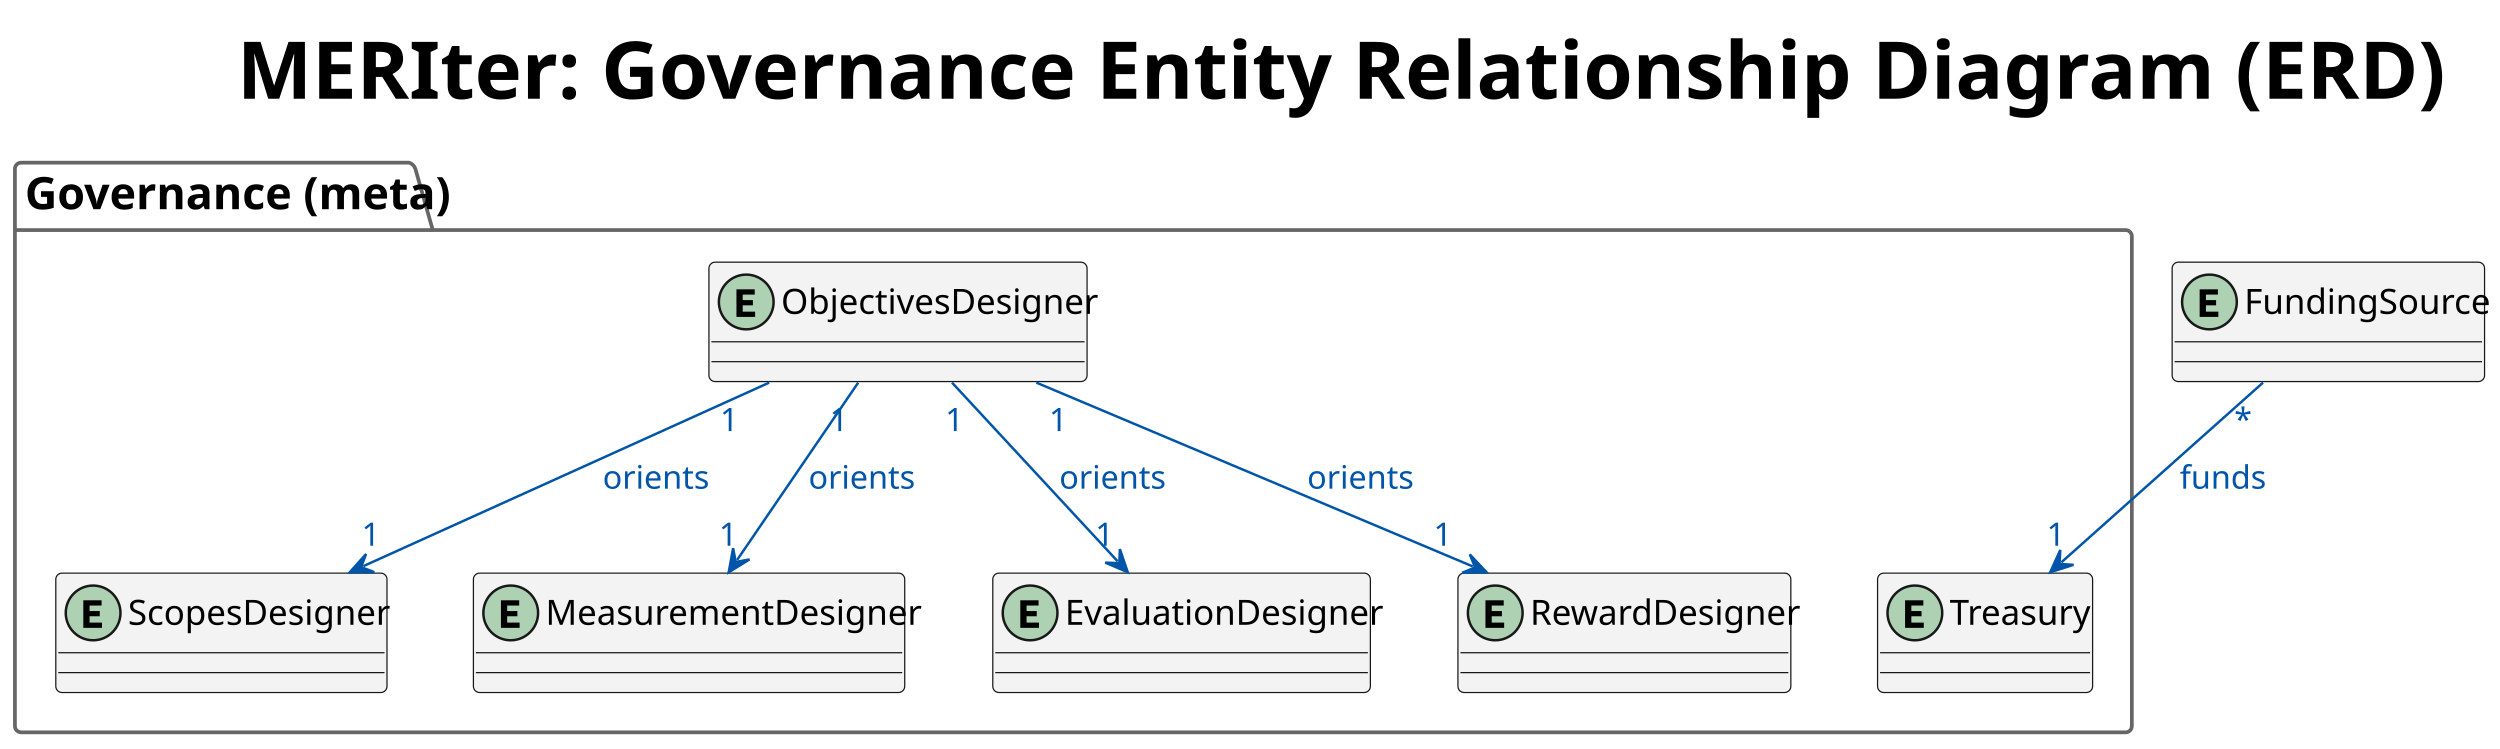
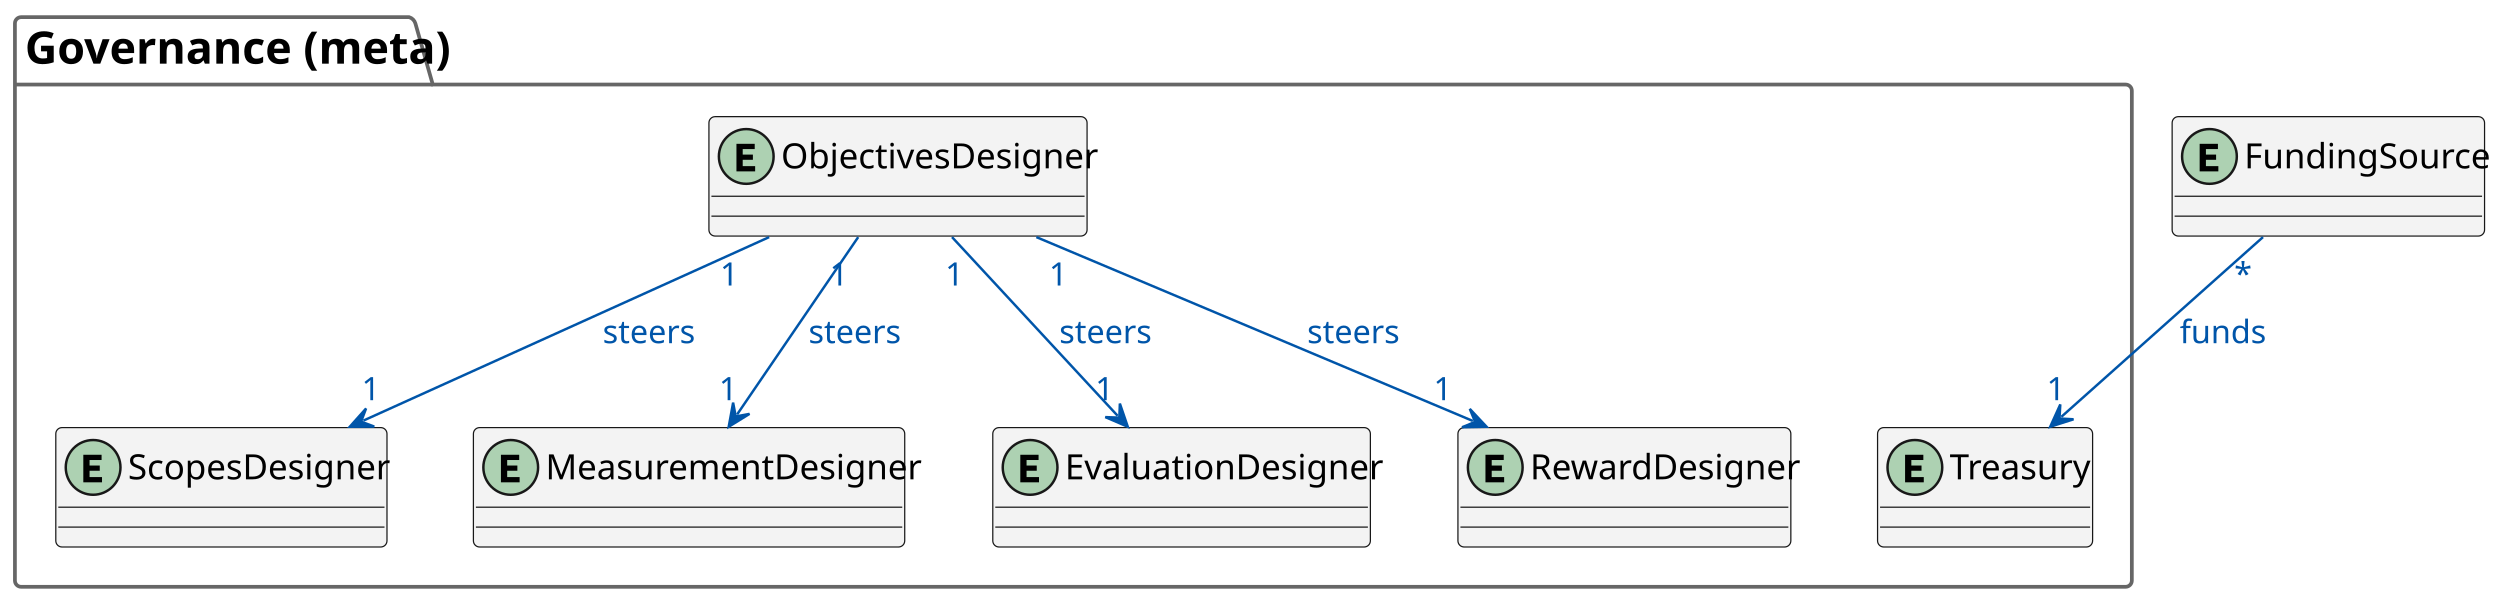
- <svg xmlns="http://www.w3.org/2000/svg" xmlns:xlink="http://www.w3.org/1999/xlink" contentStyleType="text/css" data-diagram-type="CLASS" height="301px" preserveAspectRatio="none" style="width:1005px;height:301px;background:#FFFFFF;" version="1.1" viewBox="0 0 1005 301" width="1005px" zoomAndPan="magnify">
+ <svg xmlns="http://www.w3.org/2000/svg" xmlns:xlink="http://www.w3.org/1999/xlink" contentStyleType="text/css" data-diagram-type="CLASS" height="242px" preserveAspectRatio="none" style="width:1005px;height:242px;background:#FFFFFF;" version="1.1" viewBox="0 0 1005 242" width="1005px" zoomAndPan="magnify">
  <defs />
  <g>
-     <g class="title" data-source-line="27">
-       <text fill="#000000" font-family="sans-serif" font-size="32" font-weight="bold" lengthAdjust="spacing" textLength="801.234" x="95.278" y="39.688">MERIter: Governance Entity Relationship Diagram (ERD)</text>
+     <g class="cluster" data-entity="Governance" data-source-line="79" data-uid="ent0002" id="cluster_Governance">
+       <path d="M8.5,6.894 L164.477,6.894 A3.75,3.75 0 0 1 166.977,9.395 L173.977,33.988 L854.5,33.988 A2.5,2.5 0 0 1 857,36.488 L857,233.394 A2.5,2.5 0 0 1 854.5,235.894 L8.5,235.894 A2.5,2.5 0 0 1 6,233.394 L6,9.395 A2.5,2.5 0 0 1 8.5,6.894" fill="none" style="stroke:#666666;stroke-width:1.5;" />
+       <line style="stroke:#666666;stroke-width:1.5;" x1="6" x2="173.977" y1="33.988" y2="33.988" />
+       <text fill="#000000" font-family="sans-serif" font-size="18" font-weight="bold" lengthAdjust="spacing" textLength="154.977" x="10" y="25.594">Governance (meta)</text>
    </g>
-     <g class="cluster" data-entity="Governance" data-source-line="75" data-uid="ent0002" id="cluster_Governance">
-       <path d="M8.5,65.394 L164.477,65.394 A3.75,3.75 0 0 1 166.977,67.894 L173.977,92.488 L854.5,92.488 A2.5,2.5 0 0 1 857,94.988 L857,291.894 A2.5,2.5 0 0 1 854.5,294.394 L8.5,294.394 A2.5,2.5 0 0 1 6,291.894 L6,67.894 A2.5,2.5 0 0 1 8.5,65.394" fill="none" style="stroke:#666666;stroke-width:1.5;" />
-       <line style="stroke:#666666;stroke-width:1.5;" x1="6" x2="173.977" y1="92.488" y2="92.488" />
-       <text fill="#000000" font-family="sans-serif" font-size="18" font-weight="bold" lengthAdjust="spacing" textLength="154.977" x="10" y="84.094">Governance (meta)</text>
-     </g>
-     <g class="entity" data-entity="ObjectivesDesigner" data-source-line="76" data-uid="ent0003" id="entity_ObjectivesDesigner">
+     <g class="entity" data-entity="ObjectivesDesigner" data-source-line="80" data-uid="ent0003" id="entity_ObjectivesDesigner">
      <a href="" target="_top" title="The ObjectivesDesigner is responsible for defining high-level goals and objectives that orient the entire impact evaluation system." xlink:actuate="onRequest" xlink:href="" xlink:show="new" xlink:title="The ObjectivesDesigner is responsible for defining high-level goals and objectives that orient the entire impact evaluation system." xlink:type="simple">
-         <rect fill="#555555" fill-opacity="0.067" height="48" rx="2.5" ry="2.5" style="stroke:#181818;stroke-width:0.5;" width="152.012" x="284.99" y="105.394" />
-         <ellipse cx="299.99" cy="121.394" fill="#ADD1B2" rx="11" ry="11" style="stroke:#181818;stroke-width:1;" />
-         <path d="M296.053,127.394 L303.568,127.394 L303.568,125.285 L298.568,125.285 L298.568,122.738 L302.662,122.738 L302.662,120.644 L298.568,120.644 L298.568,118.426 L303.396,118.426 L303.396,116.316 L296.053,116.316 L296.053,127.394 Z " fill="#000000" />
-         <text fill="#000000" font-family="sans-serif" font-size="14" lengthAdjust="spacing" textLength="120.012" x="313.99" y="126.18">ObjectivesDesigner</text>
-         <line style="stroke:#181818;stroke-width:0.5;" x1="285.99" x2="436.002" y1="137.394" y2="137.394" />
-         <line style="stroke:#181818;stroke-width:0.5;" x1="285.99" x2="436.002" y1="145.394" y2="145.394" />
+         <rect fill="#555555" fill-opacity="0.067" height="48" rx="2.5" ry="2.5" style="stroke:#181818;stroke-width:0.5;" width="152.012" x="284.99" y="46.895" />
+         <ellipse cx="299.99" cy="62.895" fill="#ADD1B2" rx="11" ry="11" style="stroke:#181818;stroke-width:1;" />
+         <path d="M296.053,68.894 L303.568,68.894 L303.568,66.785 L298.568,66.785 L298.568,64.238 L302.662,64.238 L302.662,62.145 L298.568,62.145 L298.568,59.926 L303.396,59.926 L303.396,57.816 L296.053,57.816 L296.053,68.894 Z " fill="#000000" />
+         <text fill="#000000" font-family="sans-serif" font-size="14" lengthAdjust="spacing" textLength="120.012" x="313.99" y="67.68">ObjectivesDesigner</text>
+         <line style="stroke:#181818;stroke-width:0.5;" x1="285.99" x2="436.002" y1="78.894" y2="78.894" />
+         <line style="stroke:#181818;stroke-width:0.5;" x1="285.99" x2="436.002" y1="86.894" y2="86.894" />
      </a>
    </g>
-     <g class="entity" data-entity="ScopesDesigner" data-source-line="77" data-uid="ent0004" id="entity_ScopesDesigner">
+     <g class="entity" data-entity="ScopesDesigner" data-source-line="81" data-uid="ent0004" id="entity_ScopesDesigner">
      <a href="" target="_top" title="The ScopesDesigner is responsible for defining and structuring impact scopes that divide projects into measurable units." xlink:actuate="onRequest" xlink:href="" xlink:show="new" xlink:title="The ScopesDesigner is responsible for defining and structuring impact scopes that divide projects into measurable units." xlink:type="simple">
-         <rect fill="#555555" fill-opacity="0.067" height="48" rx="2.5" ry="2.5" style="stroke:#181818;stroke-width:0.5;" width="133.138" x="22.43" y="230.394" />
-         <ellipse cx="37.43" cy="246.394" fill="#ADD1B2" rx="11" ry="11" style="stroke:#181818;stroke-width:1;" />
-         <path d="M33.492,252.394 L41.008,252.394 L41.008,250.285 L36.008,250.285 L36.008,247.738 L40.102,247.738 L40.102,245.644 L36.008,245.644 L36.008,243.426 L40.836,243.426 L40.836,241.316 L33.492,241.316 L33.492,252.394 Z " fill="#000000" />
-         <text fill="#000000" font-family="sans-serif" font-size="14" lengthAdjust="spacing" textLength="101.138" x="51.43" y="251.18">ScopesDesigner</text>
-         <line style="stroke:#181818;stroke-width:0.5;" x1="23.43" x2="154.568" y1="262.394" y2="262.394" />
-         <line style="stroke:#181818;stroke-width:0.5;" x1="23.43" x2="154.568" y1="270.394" y2="270.394" />
+         <rect fill="#555555" fill-opacity="0.067" height="48" rx="2.5" ry="2.5" style="stroke:#181818;stroke-width:0.5;" width="133.138" x="22.43" y="171.894" />
+         <ellipse cx="37.43" cy="187.894" fill="#ADD1B2" rx="11" ry="11" style="stroke:#181818;stroke-width:1;" />
+         <path d="M33.492,193.894 L41.008,193.894 L41.008,191.785 L36.008,191.785 L36.008,189.238 L40.102,189.238 L40.102,187.144 L36.008,187.144 L36.008,184.926 L40.836,184.926 L40.836,182.816 L33.492,182.816 L33.492,193.894 Z " fill="#000000" />
+         <text fill="#000000" font-family="sans-serif" font-size="14" lengthAdjust="spacing" textLength="101.138" x="51.43" y="192.68">ScopesDesigner</text>
+         <line style="stroke:#181818;stroke-width:0.5;" x1="23.43" x2="154.568" y1="203.894" y2="203.894" />
+         <line style="stroke:#181818;stroke-width:0.5;" x1="23.43" x2="154.568" y1="211.894" y2="211.894" />
      </a>
    </g>
-     <g class="entity" data-entity="MeasurementDesigner" data-source-line="78" data-uid="ent0005" id="entity_MeasurementDesigner">
+     <g class="entity" data-entity="MeasurementDesigner" data-source-line="82" data-uid="ent0005" id="entity_MeasurementDesigner">
      <a href="" target="_top" title="The MeasurementDesigner is responsible for designing measurement methodologies and configuring how measurements should be taken." xlink:actuate="onRequest" xlink:href="" xlink:show="new" xlink:title="The MeasurementDesigner is responsible for designing measurement methodologies and configuring how measurements should be taken." xlink:type="simple">
-         <rect fill="#555555" fill-opacity="0.067" height="48" rx="2.5" ry="2.5" style="stroke:#181818;stroke-width:0.5;" width="173.388" x="190.31" y="230.394" />
-         <ellipse cx="205.31" cy="246.394" fill="#ADD1B2" rx="11" ry="11" style="stroke:#181818;stroke-width:1;" />
-         <path d="M201.373,252.394 L208.888,252.394 L208.888,250.285 L203.888,250.285 L203.888,247.738 L207.982,247.738 L207.982,245.644 L203.888,245.644 L203.888,243.426 L208.716,243.426 L208.716,241.316 L201.373,241.316 L201.373,252.394 Z " fill="#000000" />
-         <text fill="#000000" font-family="sans-serif" font-size="14" lengthAdjust="spacing" textLength="141.388" x="219.31" y="251.18">MeasurementDesigner</text>
-         <line style="stroke:#181818;stroke-width:0.5;" x1="191.31" x2="362.698" y1="262.394" y2="262.394" />
-         <line style="stroke:#181818;stroke-width:0.5;" x1="191.31" x2="362.698" y1="270.394" y2="270.394" />
+         <rect fill="#555555" fill-opacity="0.067" height="48" rx="2.5" ry="2.5" style="stroke:#181818;stroke-width:0.5;" width="173.388" x="190.31" y="171.894" />
+         <ellipse cx="205.31" cy="187.894" fill="#ADD1B2" rx="11" ry="11" style="stroke:#181818;stroke-width:1;" />
+         <path d="M201.373,193.894 L208.888,193.894 L208.888,191.785 L203.888,191.785 L203.888,189.238 L207.982,189.238 L207.982,187.144 L203.888,187.144 L203.888,184.926 L208.716,184.926 L208.716,182.816 L201.373,182.816 L201.373,193.894 Z " fill="#000000" />
+         <text fill="#000000" font-family="sans-serif" font-size="14" lengthAdjust="spacing" textLength="141.388" x="219.31" y="192.68">MeasurementDesigner</text>
+         <line style="stroke:#181818;stroke-width:0.5;" x1="191.31" x2="362.698" y1="203.894" y2="203.894" />
+         <line style="stroke:#181818;stroke-width:0.5;" x1="191.31" x2="362.698" y1="211.894" y2="211.894" />
      </a>
    </g>
-     <g class="entity" data-entity="EvaluationDesigner" data-source-line="79" data-uid="ent0006" id="entity_EvaluationDesigner">
+     <g class="entity" data-entity="EvaluationDesigner" data-source-line="83" data-uid="ent0006" id="entity_EvaluationDesigner">
      <a href="" target="_top" title="The EvaluationDesigner is responsible for designing evaluation criteria and methodologies for assessing measurements." xlink:actuate="onRequest" xlink:href="" xlink:show="new" xlink:title="The EvaluationDesigner is responsible for designing evaluation criteria and methodologies for assessing measurements." xlink:type="simple">
-         <rect fill="#555555" fill-opacity="0.067" height="48" rx="2.5" ry="2.5" style="stroke:#181818;stroke-width:0.5;" width="151.793" x="399.1" y="230.394" />
-         <ellipse cx="414.1" cy="246.394" fill="#ADD1B2" rx="11" ry="11" style="stroke:#181818;stroke-width:1;" />
-         <path d="M410.163,252.394 L417.678,252.394 L417.678,250.285 L412.678,250.285 L412.678,247.738 L416.772,247.738 L416.772,245.644 L412.678,245.644 L412.678,243.426 L417.506,243.426 L417.506,241.316 L410.163,241.316 L410.163,252.394 Z " fill="#000000" />
-         <text fill="#000000" font-family="sans-serif" font-size="14" lengthAdjust="spacing" textLength="119.793" x="428.1" y="251.18">EvaluationDesigner</text>
-         <line style="stroke:#181818;stroke-width:0.5;" x1="400.1" x2="549.893" y1="262.394" y2="262.394" />
-         <line style="stroke:#181818;stroke-width:0.5;" x1="400.1" x2="549.893" y1="270.394" y2="270.394" />
+         <rect fill="#555555" fill-opacity="0.067" height="48" rx="2.5" ry="2.5" style="stroke:#181818;stroke-width:0.5;" width="151.793" x="399.1" y="171.894" />
+         <ellipse cx="414.1" cy="187.894" fill="#ADD1B2" rx="11" ry="11" style="stroke:#181818;stroke-width:1;" />
+         <path d="M410.163,193.894 L417.678,193.894 L417.678,191.785 L412.678,191.785 L412.678,189.238 L416.772,189.238 L416.772,187.144 L412.678,187.144 L412.678,184.926 L417.506,184.926 L417.506,182.816 L410.163,182.816 L410.163,193.894 Z " fill="#000000" />
+         <text fill="#000000" font-family="sans-serif" font-size="14" lengthAdjust="spacing" textLength="119.793" x="428.1" y="192.68">EvaluationDesigner</text>
+         <line style="stroke:#181818;stroke-width:0.5;" x1="400.1" x2="549.893" y1="203.894" y2="203.894" />
+         <line style="stroke:#181818;stroke-width:0.5;" x1="400.1" x2="549.893" y1="211.894" y2="211.894" />
      </a>
    </g>
-     <g class="entity" data-entity="RewardDesigner" data-source-line="80" data-uid="ent0007" id="entity_RewardDesigner">
+     <g class="entity" data-entity="RewardDesigner" data-source-line="84" data-uid="ent0007" id="entity_RewardDesigner">
      <a href="" target="_top" title="The RewardDesigner is responsible for designing reward policies and distribution mechanisms for impact contributors." xlink:actuate="onRequest" xlink:href="" xlink:show="new" xlink:title="The RewardDesigner is responsible for designing reward policies and distribution mechanisms for impact contributors." xlink:type="simple">
-         <rect fill="#555555" fill-opacity="0.067" height="48" rx="2.5" ry="2.5" style="stroke:#181818;stroke-width:0.5;" width="133.828" x="586.09" y="230.394" />
-         <ellipse cx="601.09" cy="246.394" fill="#ADD1B2" rx="11" ry="11" style="stroke:#181818;stroke-width:1;" />
-         <path d="M597.153,252.394 L604.668,252.394 L604.668,250.285 L599.668,250.285 L599.668,247.738 L603.762,247.738 L603.762,245.644 L599.668,245.644 L599.668,243.426 L604.496,243.426 L604.496,241.316 L597.153,241.316 L597.153,252.394 Z " fill="#000000" />
-         <text fill="#000000" font-family="sans-serif" font-size="14" lengthAdjust="spacing" textLength="101.828" x="615.09" y="251.18">RewardDesigner</text>
-         <line style="stroke:#181818;stroke-width:0.5;" x1="587.09" x2="718.918" y1="262.394" y2="262.394" />
-         <line style="stroke:#181818;stroke-width:0.5;" x1="587.09" x2="718.918" y1="270.394" y2="270.394" />
+         <rect fill="#555555" fill-opacity="0.067" height="48" rx="2.5" ry="2.5" style="stroke:#181818;stroke-width:0.5;" width="133.828" x="586.09" y="171.894" />
+         <ellipse cx="601.09" cy="187.894" fill="#ADD1B2" rx="11" ry="11" style="stroke:#181818;stroke-width:1;" />
+         <path d="M597.153,193.894 L604.668,193.894 L604.668,191.785 L599.668,191.785 L599.668,189.238 L603.762,189.238 L603.762,187.144 L599.668,187.144 L599.668,184.926 L604.496,184.926 L604.496,182.816 L597.153,182.816 L597.153,193.894 Z " fill="#000000" />
+         <text fill="#000000" font-family="sans-serif" font-size="14" lengthAdjust="spacing" textLength="101.828" x="615.09" y="192.68">RewardDesigner</text>
+         <line style="stroke:#181818;stroke-width:0.5;" x1="587.09" x2="718.918" y1="203.894" y2="203.894" />
+         <line style="stroke:#181818;stroke-width:0.5;" x1="587.09" x2="718.918" y1="211.894" y2="211.894" />
      </a>
    </g>
-     <g class="entity" data-entity="Treasury" data-source-line="81" data-uid="ent0008" id="entity_Treasury">
+     <g class="entity" data-entity="Treasury" data-source-line="85" data-uid="ent0008" id="entity_Treasury">
      <a href="" target="_top" title="The Treasury is a pool of funds available for rewarding impact contributions and funding operations." xlink:actuate="onRequest" xlink:href="" xlink:show="new" xlink:title="The Treasury is a pool of funds available for rewarding impact contributions and funding operations." xlink:type="simple">
-         <rect fill="#555555" fill-opacity="0.067" height="48" rx="2.5" ry="2.5" style="stroke:#181818;stroke-width:0.5;" width="86.448" x="754.78" y="230.394" />
-         <ellipse cx="769.78" cy="246.394" fill="#ADD1B2" rx="11" ry="11" style="stroke:#181818;stroke-width:1;" />
-         <path d="M765.842,252.394 L773.358,252.394 L773.358,250.285 L768.358,250.285 L768.358,247.738 L772.452,247.738 L772.452,245.644 L768.358,245.644 L768.358,243.426 L773.186,243.426 L773.186,241.316 L765.842,241.316 L765.842,252.394 Z " fill="#000000" />
-         <text fill="#000000" font-family="sans-serif" font-size="14" lengthAdjust="spacing" textLength="54.448" x="783.78" y="251.18">Treasury</text>
-         <line style="stroke:#181818;stroke-width:0.5;" x1="755.78" x2="840.228" y1="262.394" y2="262.394" />
-         <line style="stroke:#181818;stroke-width:0.5;" x1="755.78" x2="840.228" y1="270.394" y2="270.394" />
+         <rect fill="#555555" fill-opacity="0.067" height="48" rx="2.5" ry="2.5" style="stroke:#181818;stroke-width:0.5;" width="86.448" x="754.78" y="171.894" />
+         <ellipse cx="769.78" cy="187.894" fill="#ADD1B2" rx="11" ry="11" style="stroke:#181818;stroke-width:1;" />
+         <path d="M765.842,193.894 L773.358,193.894 L773.358,191.785 L768.358,191.785 L768.358,189.238 L772.452,189.238 L772.452,187.144 L768.358,187.144 L768.358,184.926 L773.186,184.926 L773.186,182.816 L765.842,182.816 L765.842,193.894 Z " fill="#000000" />
+         <text fill="#000000" font-family="sans-serif" font-size="14" lengthAdjust="spacing" textLength="54.448" x="783.78" y="192.68">Treasury</text>
+         <line style="stroke:#181818;stroke-width:0.5;" x1="755.78" x2="840.228" y1="203.894" y2="203.894" />
+         <line style="stroke:#181818;stroke-width:0.5;" x1="755.78" x2="840.228" y1="211.894" y2="211.894" />
      </a>
    </g>
-     <g class="entity" data-entity="FundingSource" data-source-line="258" data-uid="ent0017" id="entity_FundingSource">
+     <g class="entity" data-entity="FundingSource" data-source-line="262" data-uid="ent0017" id="entity_FundingSource">
      <a href="" target="_top" title="The FundingSource is an external entity that provides funds to the treasury for rewarding impact." xlink:actuate="onRequest" xlink:href="" xlink:show="new" xlink:title="The FundingSource is an external entity that provides funds to the treasury for rewarding impact." xlink:type="simple">
-         <rect fill="#555555" fill-opacity="0.067" height="48" rx="2.5" ry="2.5" style="stroke:#181818;stroke-width:0.5;" width="125.591" x="873.2" y="105.394" />
-         <ellipse cx="888.2" cy="121.394" fill="#ADD1B2" rx="11" ry="11" style="stroke:#181818;stroke-width:1;" />
-         <path d="M884.263,127.394 L891.778,127.394 L891.778,125.285 L886.778,125.285 L886.778,122.738 L890.872,122.738 L890.872,120.644 L886.778,120.644 L886.778,118.426 L891.606,118.426 L891.606,116.316 L884.263,116.316 L884.263,127.394 Z " fill="#000000" />
-         <text fill="#000000" font-family="sans-serif" font-size="14" lengthAdjust="spacing" textLength="93.591" x="902.2" y="126.18">FundingSource</text>
-         <line style="stroke:#181818;stroke-width:0.5;" x1="874.2" x2="997.791" y1="137.394" y2="137.394" />
-         <line style="stroke:#181818;stroke-width:0.5;" x1="874.2" x2="997.791" y1="145.394" y2="145.394" />
+         <rect fill="#555555" fill-opacity="0.067" height="48" rx="2.5" ry="2.5" style="stroke:#181818;stroke-width:0.5;" width="125.591" x="873.2" y="46.895" />
+         <ellipse cx="888.2" cy="62.895" fill="#ADD1B2" rx="11" ry="11" style="stroke:#181818;stroke-width:1;" />
+         <path d="M884.263,68.894 L891.778,68.894 L891.778,66.785 L886.778,66.785 L886.778,64.238 L890.872,64.238 L890.872,62.145 L886.778,62.145 L886.778,59.926 L891.606,59.926 L891.606,57.816 L884.263,57.816 L884.263,68.894 Z " fill="#000000" />
+         <text fill="#000000" font-family="sans-serif" font-size="14" lengthAdjust="spacing" textLength="93.591" x="902.2" y="67.68">FundingSource</text>
+         <line style="stroke:#181818;stroke-width:0.5;" x1="874.2" x2="997.791" y1="78.894" y2="78.894" />
+         <line style="stroke:#181818;stroke-width:0.5;" x1="874.2" x2="997.791" y1="86.894" y2="86.894" />
      </a>
    </g>
-     <g class="link" data-entity-1="ObjectivesDesigner" data-entity-2="ScopesDesigner" data-source-line="88" data-uid="lnk13" id="link_ObjectivesDesigner_ScopesDesigner">
-       <path codeLine="88" d="M309.2,153.815 C260.8,175.704 194.417,205.722 146.077,227.582" fill="none" id="ObjectivesDesigner-to-ScopesDesigner" style="stroke:#0055A9;stroke-width:1;" />
-       <polygon fill="#0055A9" points="140.61,230.054,150.459,229.991,145.166,227.994,147.162,222.702,140.61,230.054" style="stroke:#0055A9;stroke-width:1;" />
-       <text fill="#0055A9" font-family="sans-serif" font-size="13" lengthAdjust="spacing" textLength="40.016" x="242.29" y="196.455">orients</text>
-       <text fill="#0055A9" font-family="sans-serif" font-size="13" lengthAdjust="spacing" textLength="7.306" x="289.448" y="173.284">1</text>
-       <text fill="#0055A9" font-family="sans-serif" font-size="13" lengthAdjust="spacing" textLength="7.306" x="145.374" y="219.383">1</text>
+     <g class="link" data-entity-1="ObjectivesDesigner" data-entity-2="ScopesDesigner" data-source-line="92" data-uid="lnk13" id="link_ObjectivesDesigner_ScopesDesigner">
+       <path codeLine="92" d="M309.2,95.314 C260.8,117.204 194.417,147.222 146.077,169.082" fill="none" id="ObjectivesDesigner-to-ScopesDesigner" style="stroke:#0055A9;stroke-width:1;" />
+       <polygon fill="#0055A9" points="140.61,171.554,150.459,171.491,145.166,169.494,147.162,164.202,140.61,171.554" style="stroke:#0055A9;stroke-width:1;" />
+       <text fill="#0055A9" font-family="sans-serif" font-size="13" lengthAdjust="spacing" textLength="35.864" x="242.29" y="137.955">steers</text>
+       <text fill="#0055A9" font-family="sans-serif" font-size="13" lengthAdjust="spacing" textLength="7.306" x="289.448" y="114.784">1</text>
+       <text fill="#0055A9" font-family="sans-serif" font-size="13" lengthAdjust="spacing" textLength="7.306" x="145.374" y="160.883">1</text>
    </g>
-     <g class="link" data-entity-1="ObjectivesDesigner" data-entity-2="MeasurementDesigner" data-source-line="89" data-uid="lnk14" id="link_ObjectivesDesigner_MeasurementDesigner">
-       <path codeLine="89" d="M345,153.815 C330.06,175.704 311.254,203.24 296.324,225.1" fill="none" id="ObjectivesDesigner-to-MeasurementDesigner" style="stroke:#0055A9;stroke-width:1;" />
-       <polygon fill="#0055A9" points="292.94,230.054,301.319,224.879,295.76,225.926,294.713,220.367,292.94,230.054" style="stroke:#0055A9;stroke-width:1;" />
-       <text fill="#0055A9" font-family="sans-serif" font-size="13" lengthAdjust="spacing" textLength="40.016" x="325.03" y="196.455">orients</text>
-       <text fill="#0055A9" font-family="sans-serif" font-size="13" lengthAdjust="spacing" textLength="7.306" x="333.527" y="173.284">1</text>
-       <text fill="#0055A9" font-family="sans-serif" font-size="13" lengthAdjust="spacing" textLength="7.306" x="289.009" y="219.383">1</text>
+     <g class="link" data-entity-1="ObjectivesDesigner" data-entity-2="MeasurementDesigner" data-source-line="93" data-uid="lnk14" id="link_ObjectivesDesigner_MeasurementDesigner">
+       <path codeLine="93" d="M345,95.314 C330.06,117.204 311.254,144.74 296.324,166.6" fill="none" id="ObjectivesDesigner-to-MeasurementDesigner" style="stroke:#0055A9;stroke-width:1;" />
+       <polygon fill="#0055A9" points="292.94,171.554,301.319,166.379,295.76,167.426,294.713,161.867,292.94,171.554" style="stroke:#0055A9;stroke-width:1;" />
+       <text fill="#0055A9" font-family="sans-serif" font-size="13" lengthAdjust="spacing" textLength="35.864" x="325.03" y="137.955">steers</text>
+       <text fill="#0055A9" font-family="sans-serif" font-size="13" lengthAdjust="spacing" textLength="7.306" x="333.527" y="114.784">1</text>
+       <text fill="#0055A9" font-family="sans-serif" font-size="13" lengthAdjust="spacing" textLength="7.306" x="289.009" y="160.883">1</text>
    </g>
-     <g class="link" data-entity-1="ObjectivesDesigner" data-entity-2="EvaluationDesigner" data-source-line="90" data-uid="lnk15" id="link_ObjectivesDesigner_EvaluationDesigner">
-       <path codeLine="90" d="M382.71,153.815 C403,175.704 429.031,203.794 449.291,225.654" fill="none" id="ObjectivesDesigner-to-EvaluationDesigner" style="stroke:#0055A9;stroke-width:1;" />
-       <polygon fill="#0055A9" points="453.37,230.054,450.186,220.735,449.971,226.387,444.318,226.173,453.37,230.054" style="stroke:#0055A9;stroke-width:1;" />
-       <text fill="#0055A9" font-family="sans-serif" font-size="13" lengthAdjust="spacing" textLength="40.016" x="425.83" y="196.455">orients</text>
-       <text fill="#0055A9" font-family="sans-serif" font-size="13" lengthAdjust="spacing" textLength="7.306" x="379.957" y="173.284">1</text>
-       <text fill="#0055A9" font-family="sans-serif" font-size="13" lengthAdjust="spacing" textLength="7.306" x="440.283" y="219.383">1</text>
+     <g class="link" data-entity-1="ObjectivesDesigner" data-entity-2="EvaluationDesigner" data-source-line="94" data-uid="lnk15" id="link_ObjectivesDesigner_EvaluationDesigner">
+       <path codeLine="94" d="M382.71,95.314 C403,117.204 429.031,145.294 449.291,167.154" fill="none" id="ObjectivesDesigner-to-EvaluationDesigner" style="stroke:#0055A9;stroke-width:1;" />
+       <polygon fill="#0055A9" points="453.37,171.554,450.186,162.235,449.971,167.887,444.318,167.673,453.37,171.554" style="stroke:#0055A9;stroke-width:1;" />
+       <text fill="#0055A9" font-family="sans-serif" font-size="13" lengthAdjust="spacing" textLength="35.864" x="425.83" y="137.955">steers</text>
+       <text fill="#0055A9" font-family="sans-serif" font-size="13" lengthAdjust="spacing" textLength="7.306" x="379.957" y="114.784">1</text>
+       <text fill="#0055A9" font-family="sans-serif" font-size="13" lengthAdjust="spacing" textLength="7.306" x="440.283" y="160.883">1</text>
    </g>
-     <g class="link" data-entity-1="ObjectivesDesigner" data-entity-2="RewardDesigner" data-source-line="91" data-uid="lnk16" id="link_ObjectivesDesigner_RewardDesigner">
-       <path codeLine="91" d="M416.61,153.815 C468.57,175.704 540.181,205.865 592.071,227.725" fill="none" id="ObjectivesDesigner-to-RewardDesigner" style="stroke:#0055A9;stroke-width:1;" />
-       <polygon fill="#0055A9" points="597.6,230.054,590.859,222.874,592.992,228.113,587.753,230.247,597.6,230.054" style="stroke:#0055A9;stroke-width:1;" />
-       <text fill="#0055A9" font-family="sans-serif" font-size="13" lengthAdjust="spacing" textLength="40.016" x="525.48" y="196.455">orients</text>
-       <text fill="#0055A9" font-family="sans-serif" font-size="13" lengthAdjust="spacing" textLength="7.306" x="421.697" y="173.284">1</text>
-       <text fill="#0055A9" font-family="sans-serif" font-size="13" lengthAdjust="spacing" textLength="7.306" x="576.279" y="219.383">1</text>
+     <g class="link" data-entity-1="ObjectivesDesigner" data-entity-2="RewardDesigner" data-source-line="95" data-uid="lnk16" id="link_ObjectivesDesigner_RewardDesigner">
+       <path codeLine="95" d="M416.61,95.314 C468.57,117.204 540.181,147.365 592.071,169.225" fill="none" id="ObjectivesDesigner-to-RewardDesigner" style="stroke:#0055A9;stroke-width:1;" />
+       <polygon fill="#0055A9" points="597.6,171.554,590.859,164.374,592.992,169.613,587.753,171.747,597.6,171.554" style="stroke:#0055A9;stroke-width:1;" />
+       <text fill="#0055A9" font-family="sans-serif" font-size="13" lengthAdjust="spacing" textLength="35.864" x="525.48" y="137.955">steers</text>
+       <text fill="#0055A9" font-family="sans-serif" font-size="13" lengthAdjust="spacing" textLength="7.306" x="421.697" y="114.784">1</text>
+       <text fill="#0055A9" font-family="sans-serif" font-size="13" lengthAdjust="spacing" textLength="7.306" x="576.279" y="160.883">1</text>
    </g>
-     <g class="link" data-entity-1="FundingSource" data-entity-2="Treasury" data-source-line="259" data-uid="lnk18" id="link_FundingSource_Treasury">
-       <path codeLine="259" d="M909.72,153.815 C885.16,175.704 853.189,204.203 828.659,226.063" fill="none" id="FundingSource-to-Treasury" style="stroke:#0055A9;stroke-width:1;" />
-       <polygon fill="#0055A9" points="824.18,230.054,833.56,227.053,827.913,226.728,828.238,221.081,824.18,230.054" style="stroke:#0055A9;stroke-width:1;" />
-       <text fill="#0055A9" font-family="sans-serif" font-size="13" lengthAdjust="spacing" textLength="32.906" x="876.26" y="196.455">funds</text>
-       <text fill="#0055A9" font-family="sans-serif" font-size="13" lengthAdjust="spacing" textLength="5.599" x="898.135" y="173.284">*</text>
-       <text fill="#0055A9" font-family="sans-serif" font-size="13" lengthAdjust="spacing" textLength="7.306" x="822.745" y="219.383">1</text>
+     <g class="link" data-entity-1="FundingSource" data-entity-2="Treasury" data-source-line="263" data-uid="lnk18" id="link_FundingSource_Treasury">
+       <path codeLine="263" d="M909.72,95.314 C885.16,117.204 853.189,145.703 828.659,167.563" fill="none" id="FundingSource-to-Treasury" style="stroke:#0055A9;stroke-width:1;" />
+       <polygon fill="#0055A9" points="824.18,171.554,833.56,168.553,827.913,168.228,828.238,162.581,824.18,171.554" style="stroke:#0055A9;stroke-width:1;" />
+       <text fill="#0055A9" font-family="sans-serif" font-size="13" lengthAdjust="spacing" textLength="32.906" x="876.26" y="137.955">funds</text>
+       <text fill="#0055A9" font-family="sans-serif" font-size="13" lengthAdjust="spacing" textLength="5.599" x="898.135" y="114.784">*</text>
+       <text fill="#0055A9" font-family="sans-serif" font-size="13" lengthAdjust="spacing" textLength="7.306" x="822.745" y="160.883">1</text>
    </g>
  </g>
</svg>
